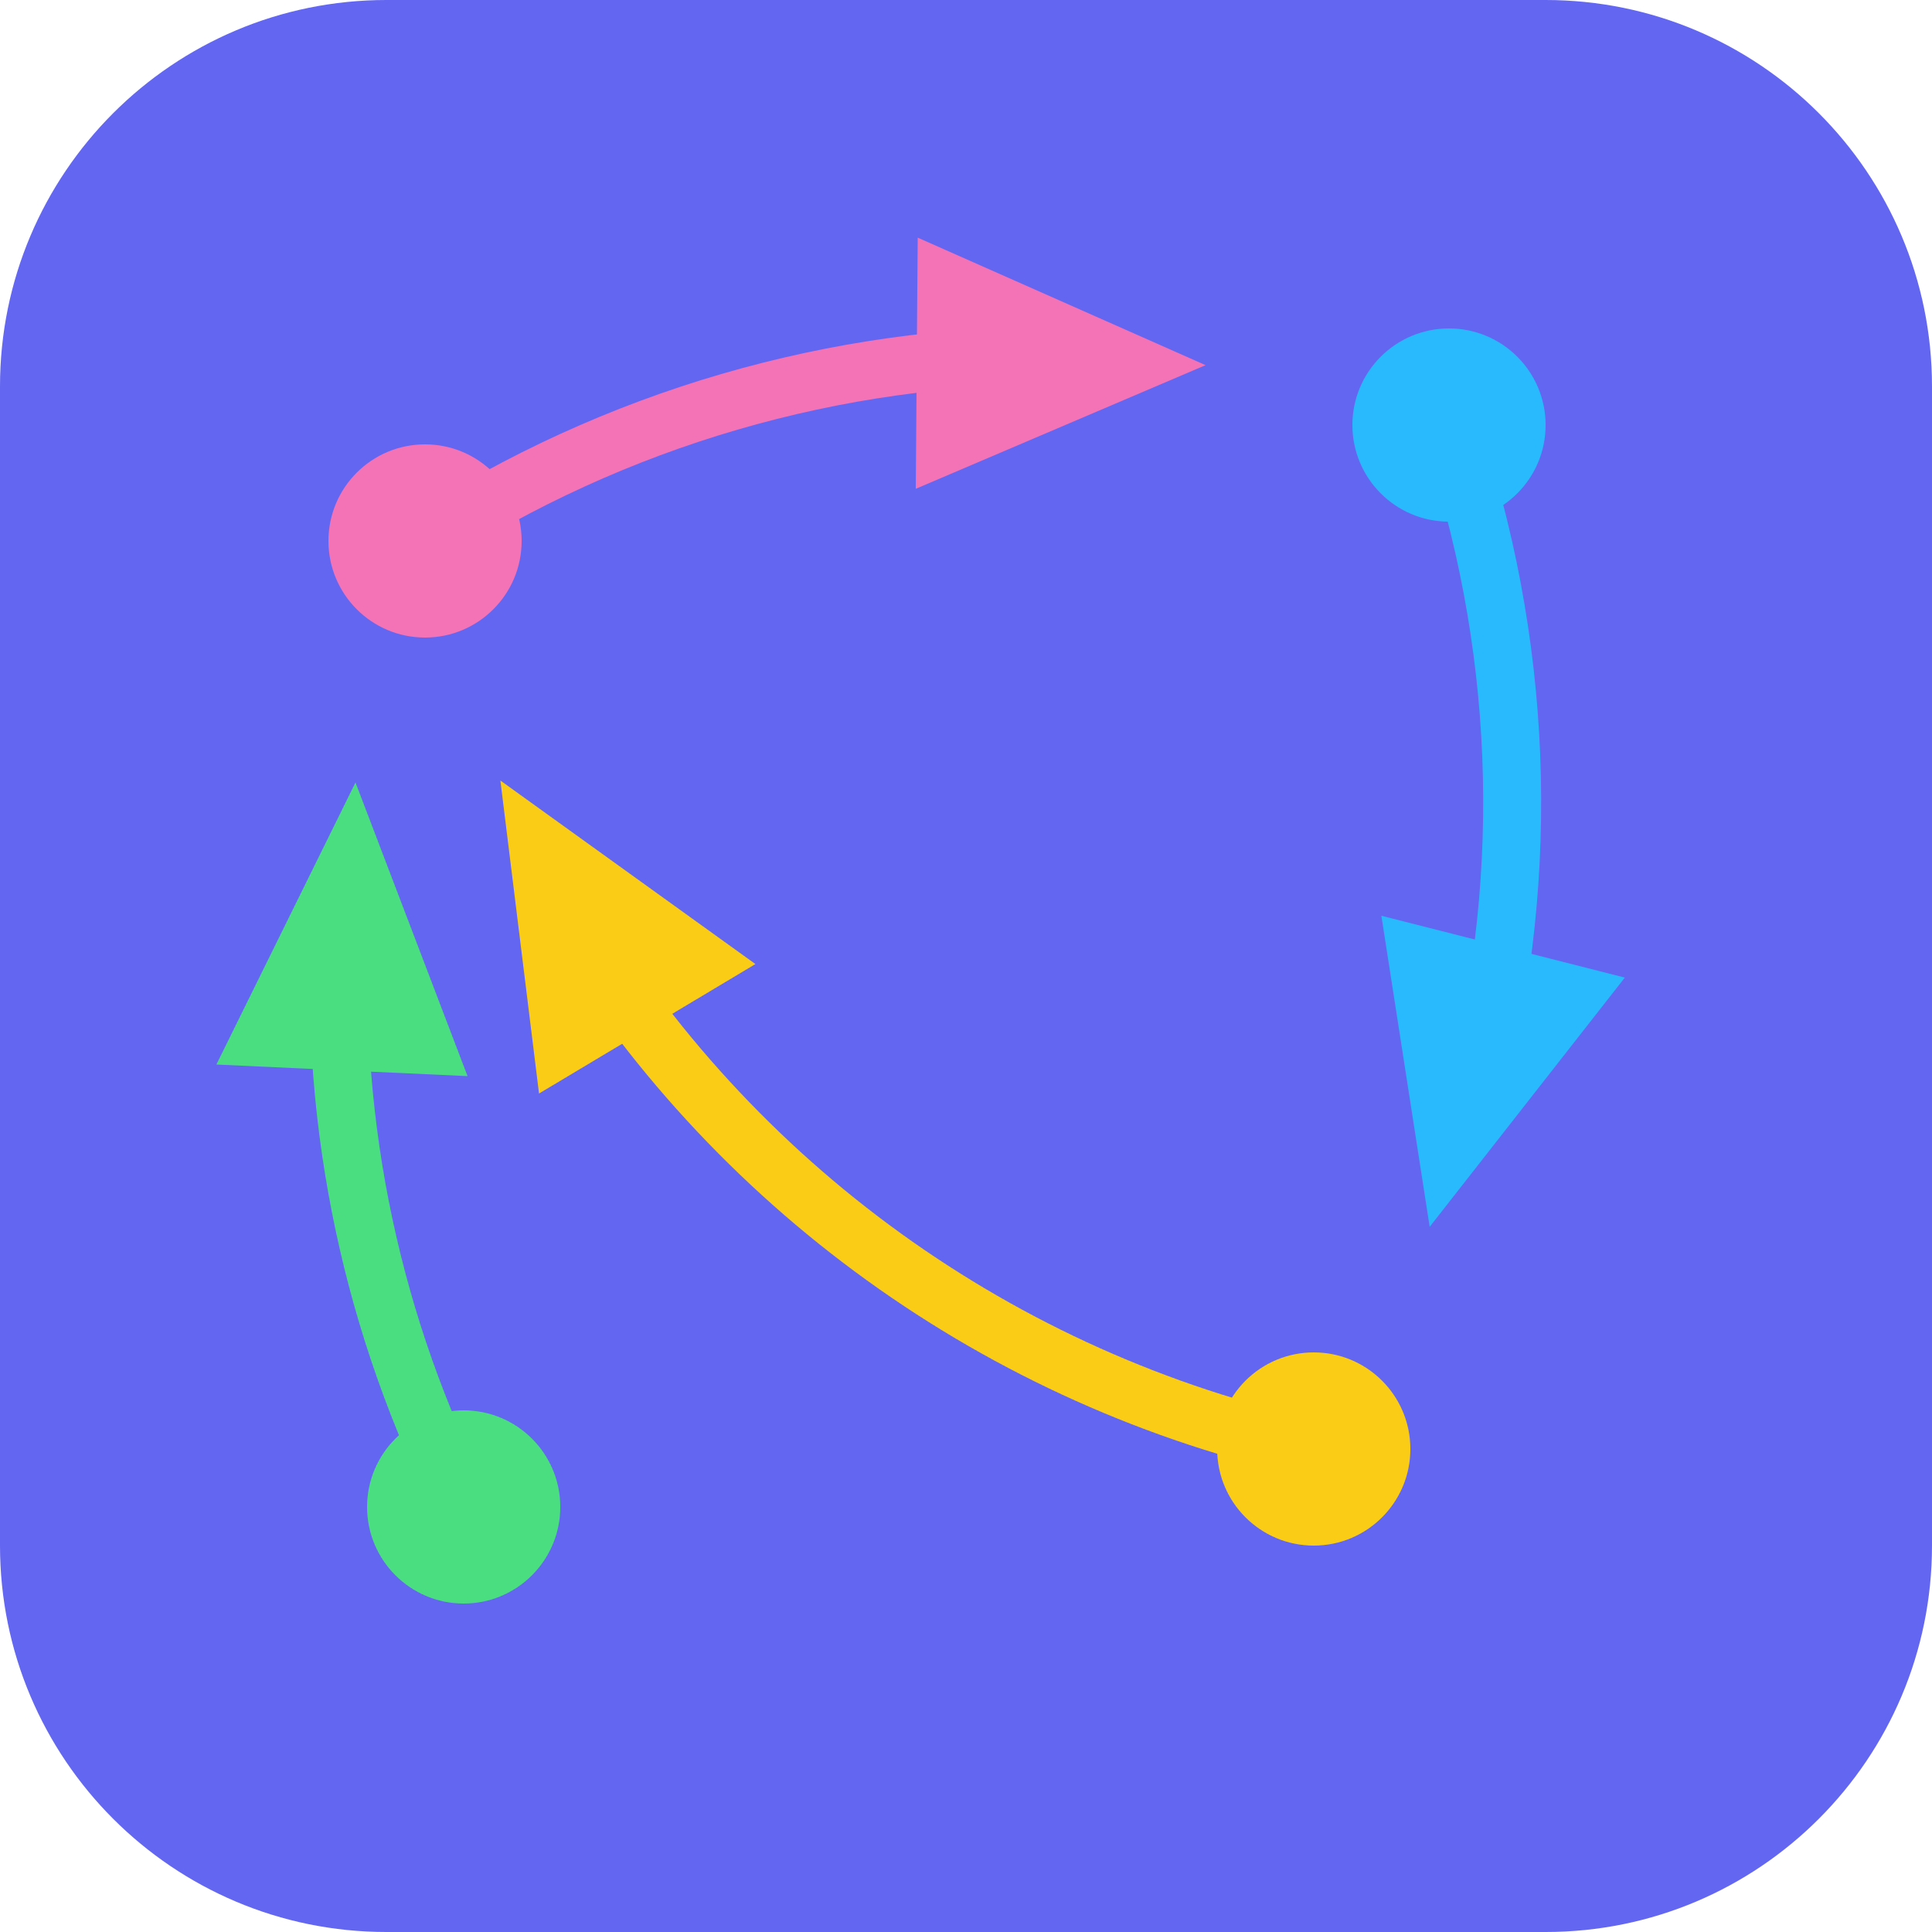
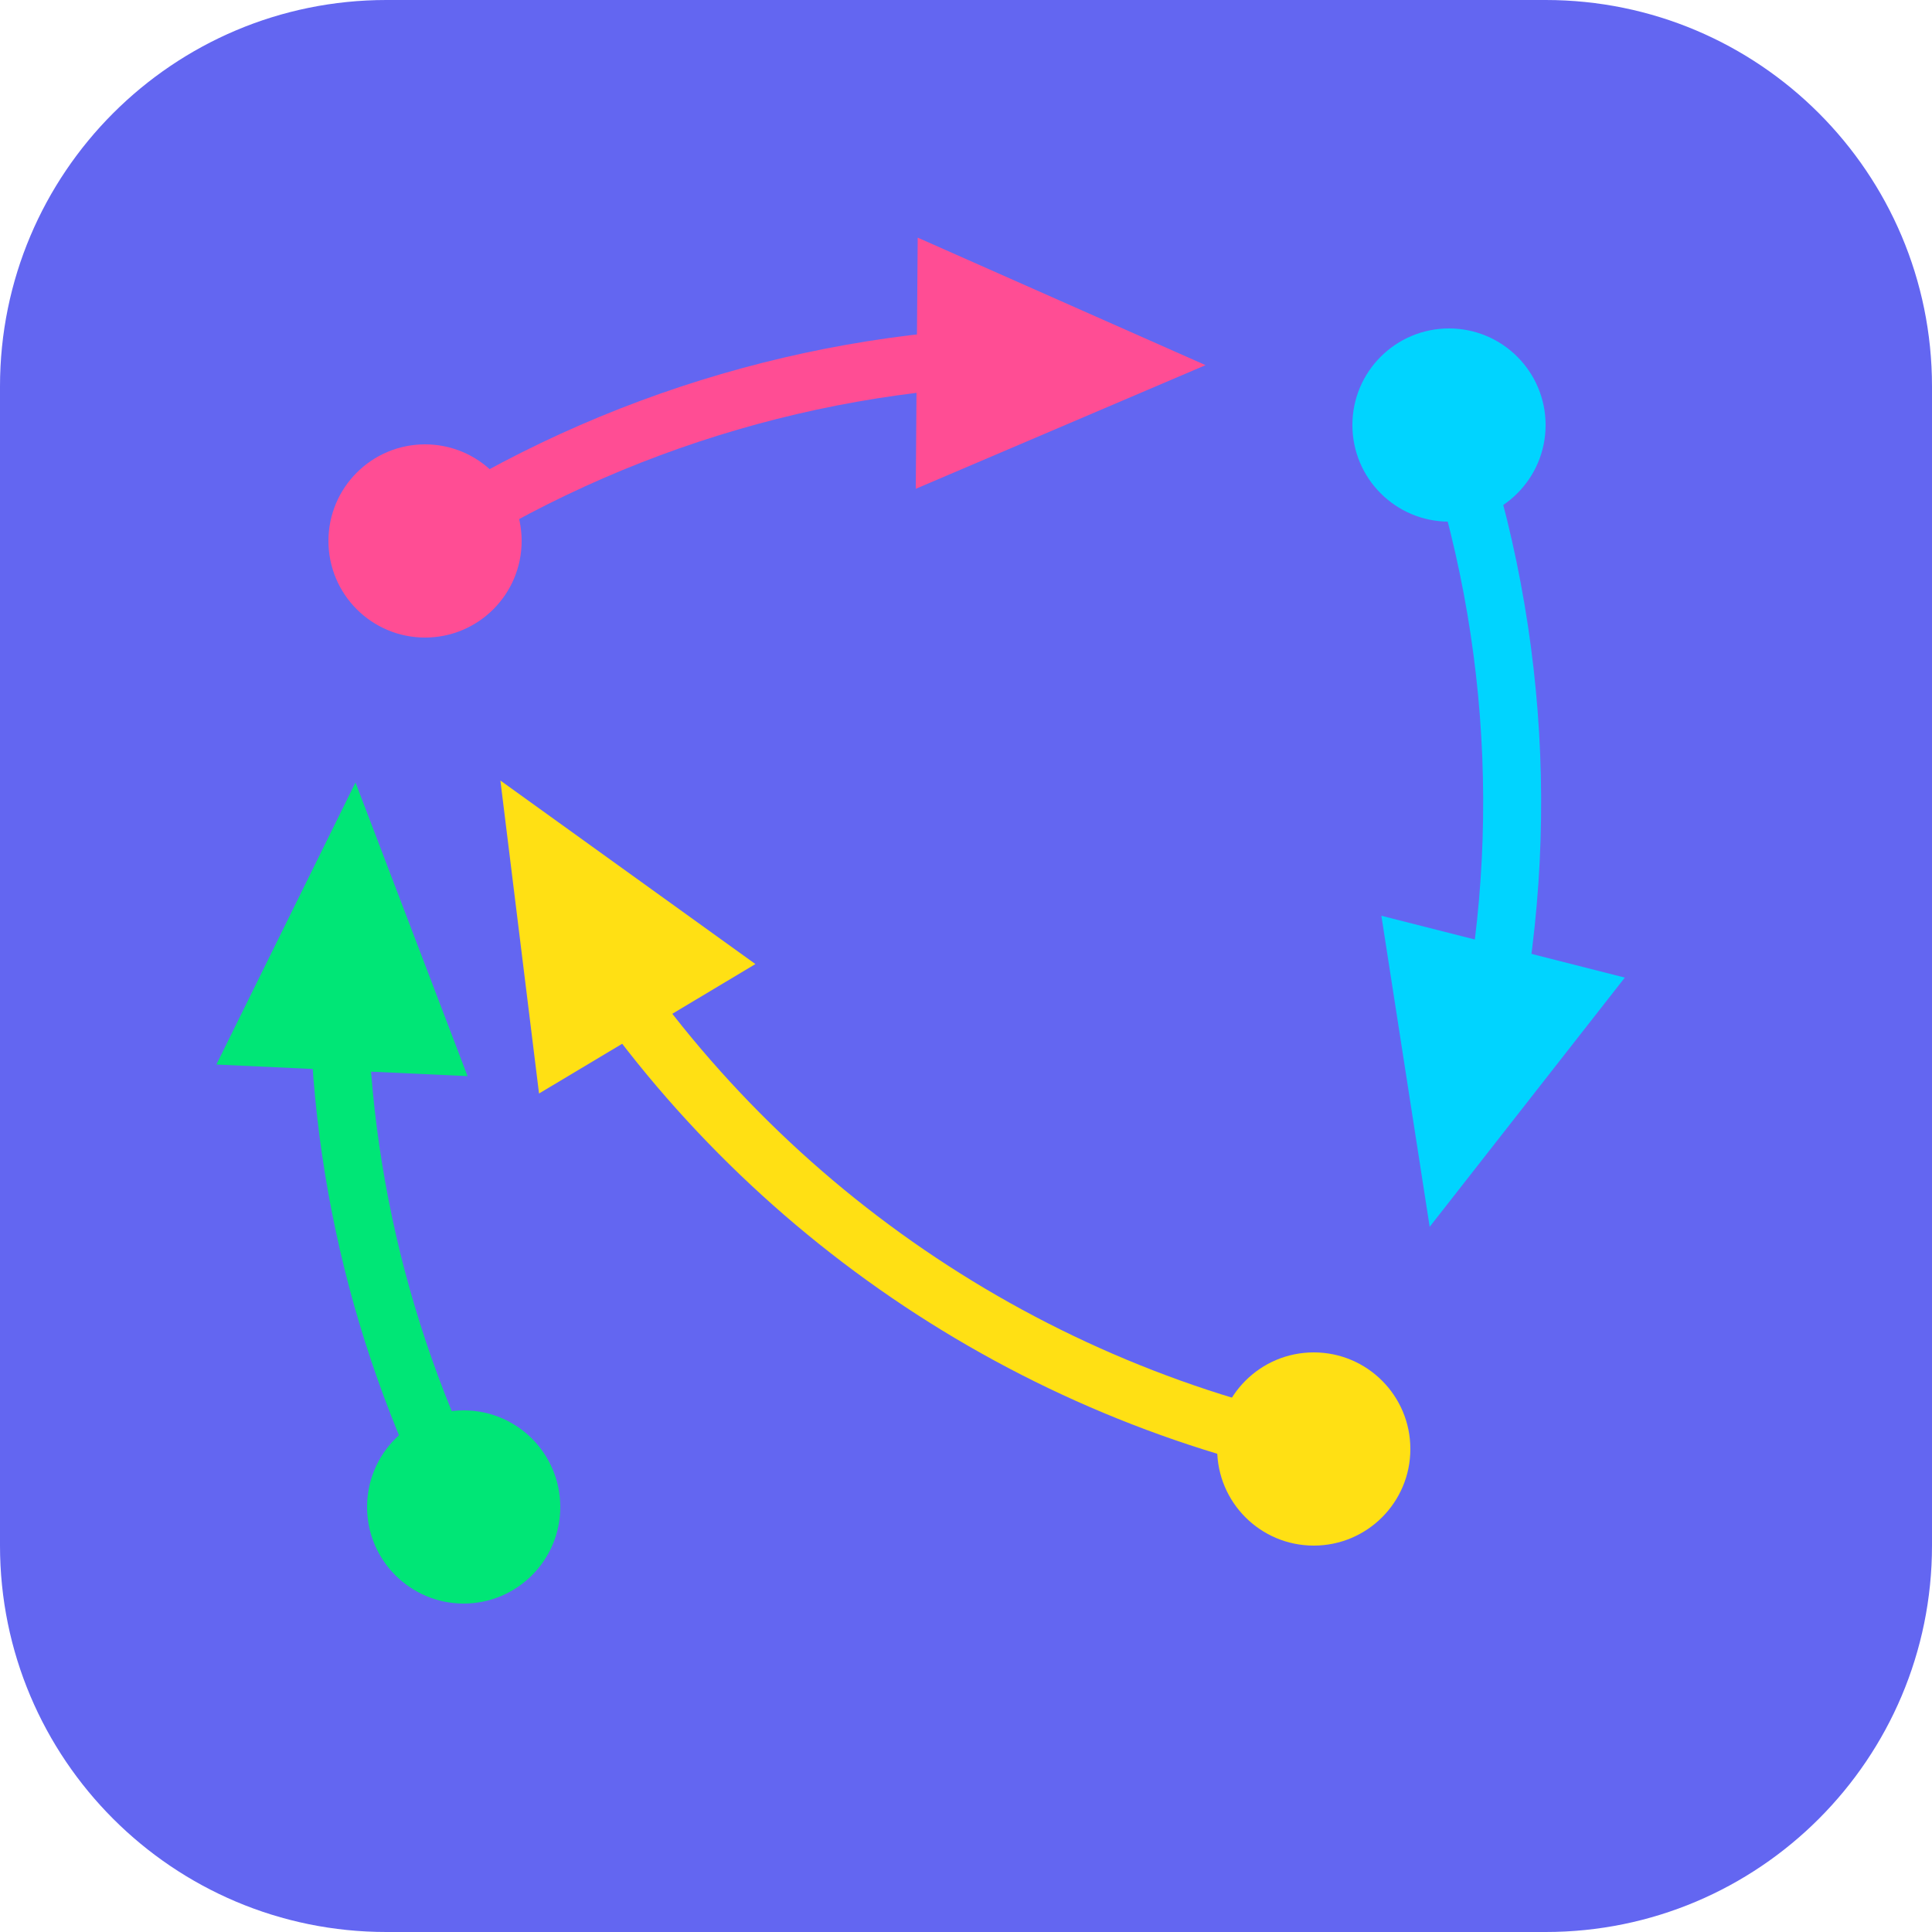
<svg xmlns="http://www.w3.org/2000/svg" viewBox="0 0 100 100" width="100" height="100">
  <rect width="100" height="100" rx="20" fill="#6366f1" />
  <g stroke-width="3" stroke-linecap="round" fill="none">
-     <path d="M22.0,28.0 A60,60 0 0,1 54.9,18.4" stroke="#f472b6" />
-     <path d="M75.0,22.0 A60,60 0 0,1 76.4,56.4" stroke="#29bafe" />
-     <path d="M68.0,75.0 A60,60 0 0,1 29.3,47.1" stroke="#facc15" />
-     <path d="M24.0,78.0 A60,60 0 0,1 17.6,47.9" stroke="#4ade80" />
+     <path d="M22.0,28.0 A60,60 0 0,1 54.9,18.4" stroke="#ff4d94" />
+     <path d="M75.0,22.0 A60,60 0 0,1 76.4,56.4" stroke="#00d4ff" />
+     <path d="M68.0,75.0 A60,60 0 0,1 29.3,47.1" stroke="#ffe014" />
+     <path d="M24.0,78.0 A60,60 0 0,1 17.6,47.9" stroke="#00e676" />
  </g>
  <g>
-     <polygon points="62.4,18.9 47.5,12.3 47.4,25.3" fill="#f472b6" />
-     <polygon points="74.0,63.5 84.1,50.6 71.5,47.4" fill="#29bafe" />
-     <polygon points="25.9,40.4 27.9,56.6 39.1,49.9" fill="#facc15" />
-     <polygon points="18.4,40.5 11.2,55.1 24.2,55.7" fill="#4ade80" />
+     <polygon points="62.4,18.9 47.5,12.3 47.4,25.3" fill="#ff4d94" />
+     <polygon points="74.0,63.5 84.1,50.6 71.5,47.4" fill="#00d4ff" />
+     <polygon points="25.9,40.4 27.9,56.6 39.1,49.9" fill="#ffe014" />
+     <polygon points="18.4,40.5 11.2,55.1 24.2,55.7" fill="#00e676" />
  </g>
  <g>
-     <circle cx="22" cy="28" r="5" fill="#f472b6" />
-     <circle cx="75" cy="22" r="5" fill="#29bafe" />
-     <circle cx="68" cy="75" r="5" fill="#facc15" />
-     <circle cx="24" cy="78" r="5" fill="#4ade80" />
+     <circle cx="22" cy="28" r="5" fill="#ff4d94" />
+     <circle cx="75" cy="22" r="5" fill="#00d4ff" />
+     <circle cx="68" cy="75" r="5" fill="#ffe014" />
+     <circle cx="24" cy="78" r="5" fill="#00e676" />
  </g>
</svg>
